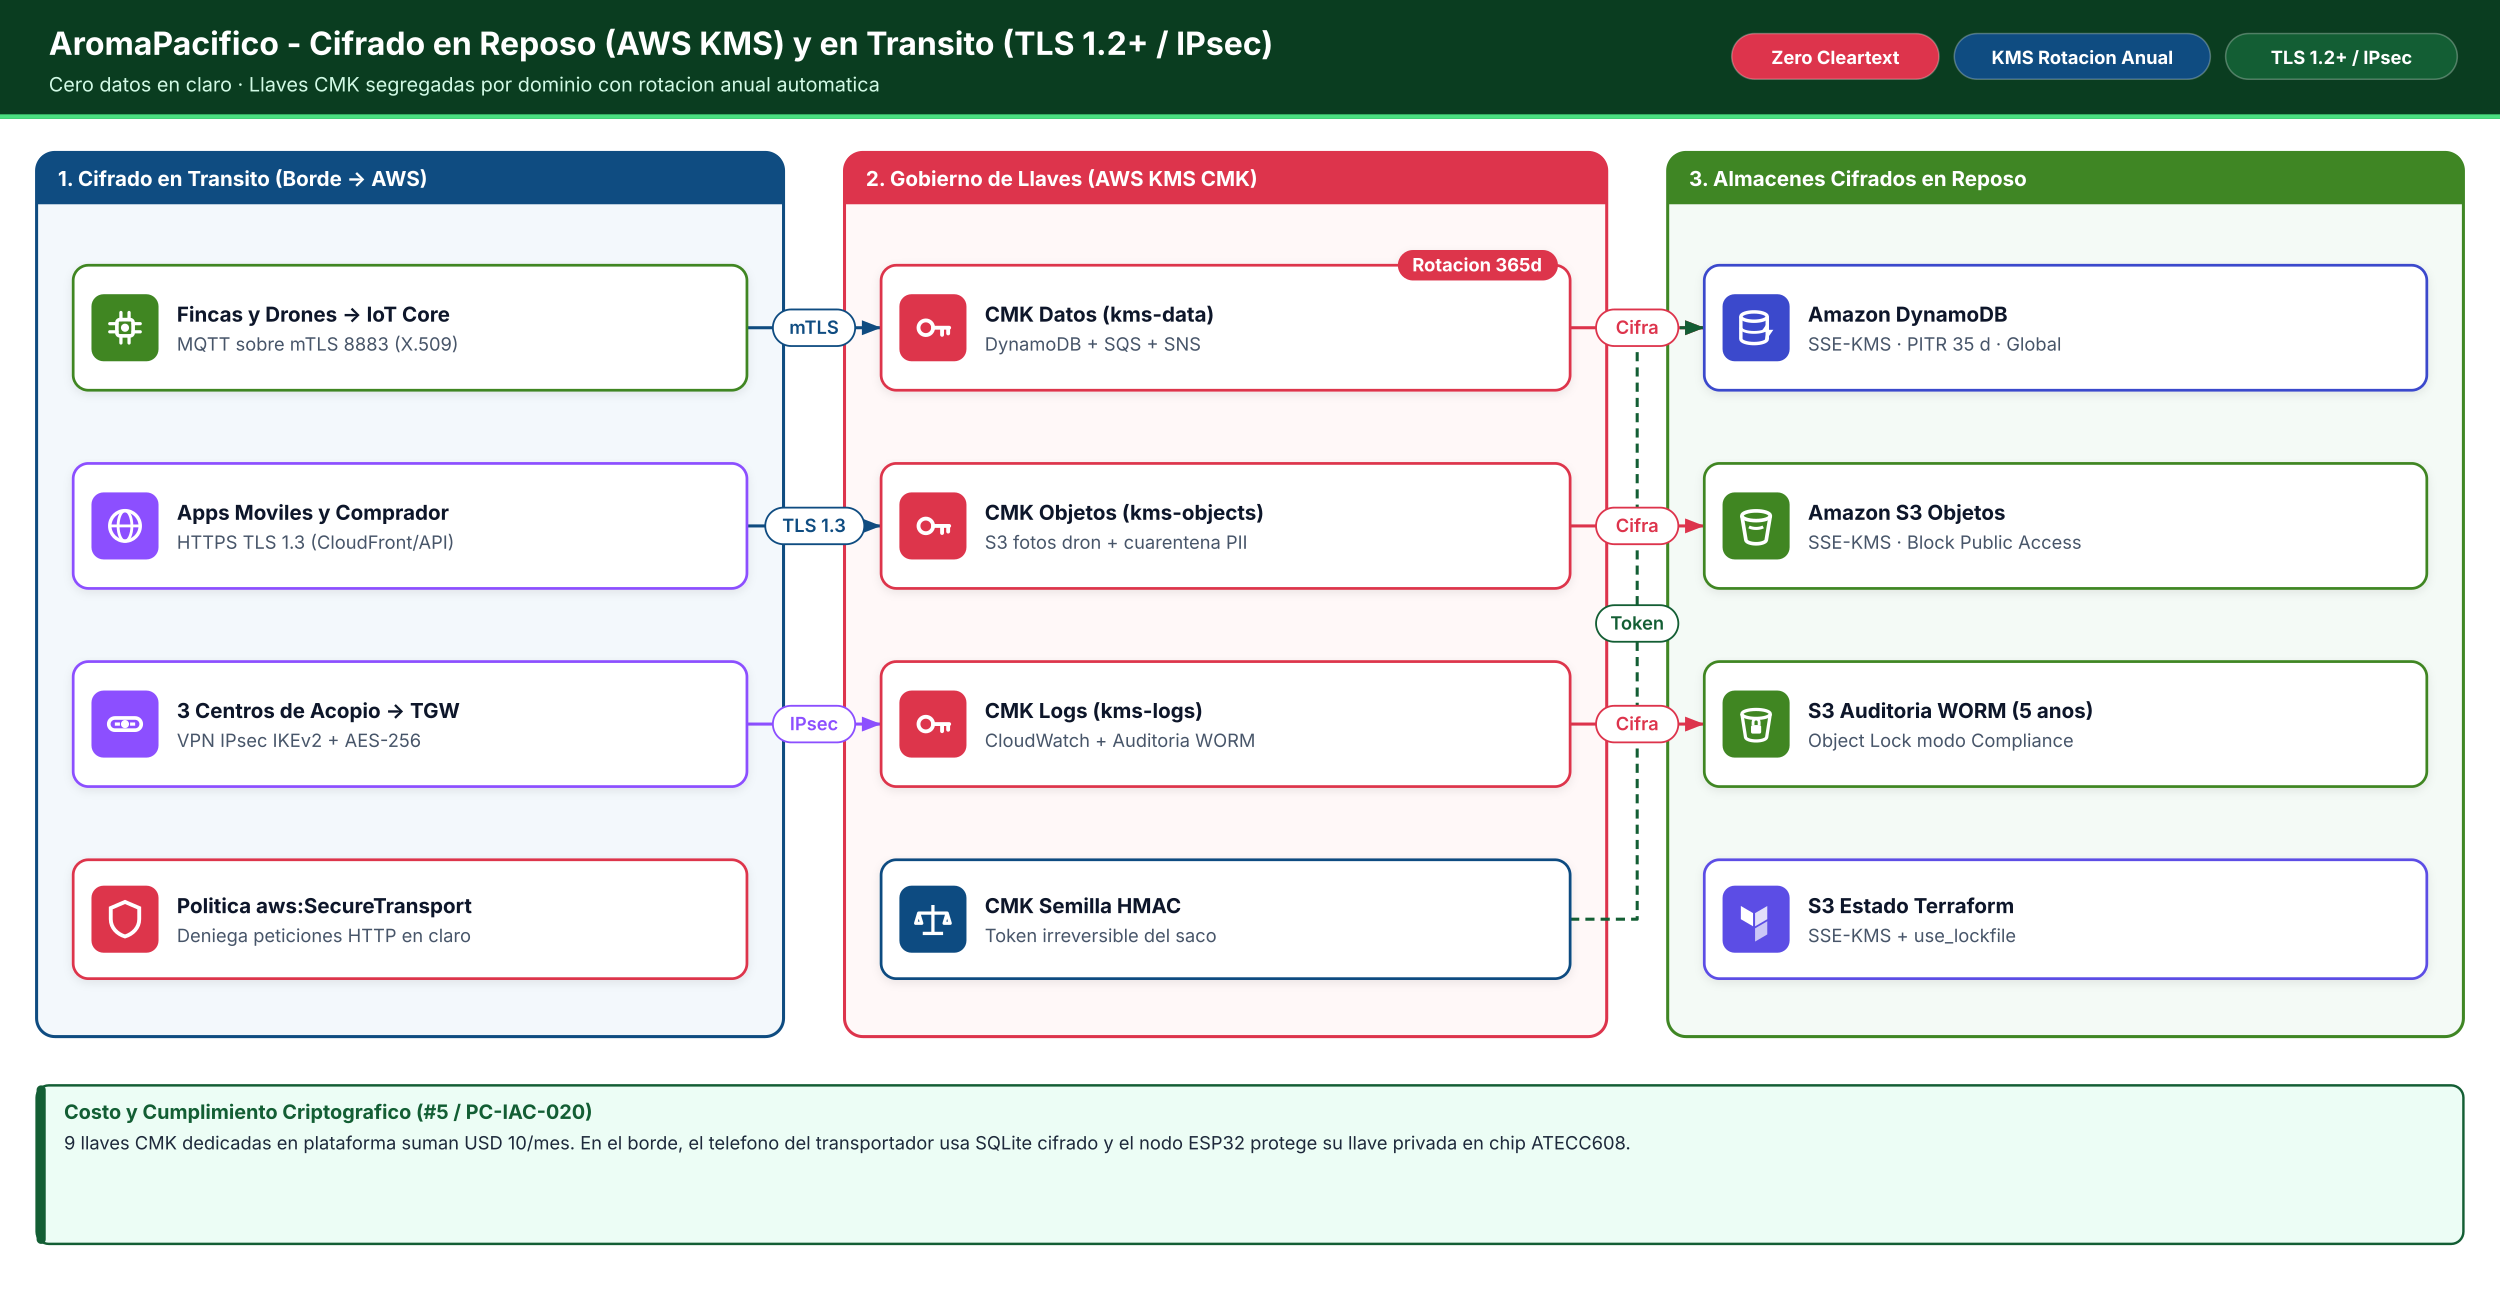
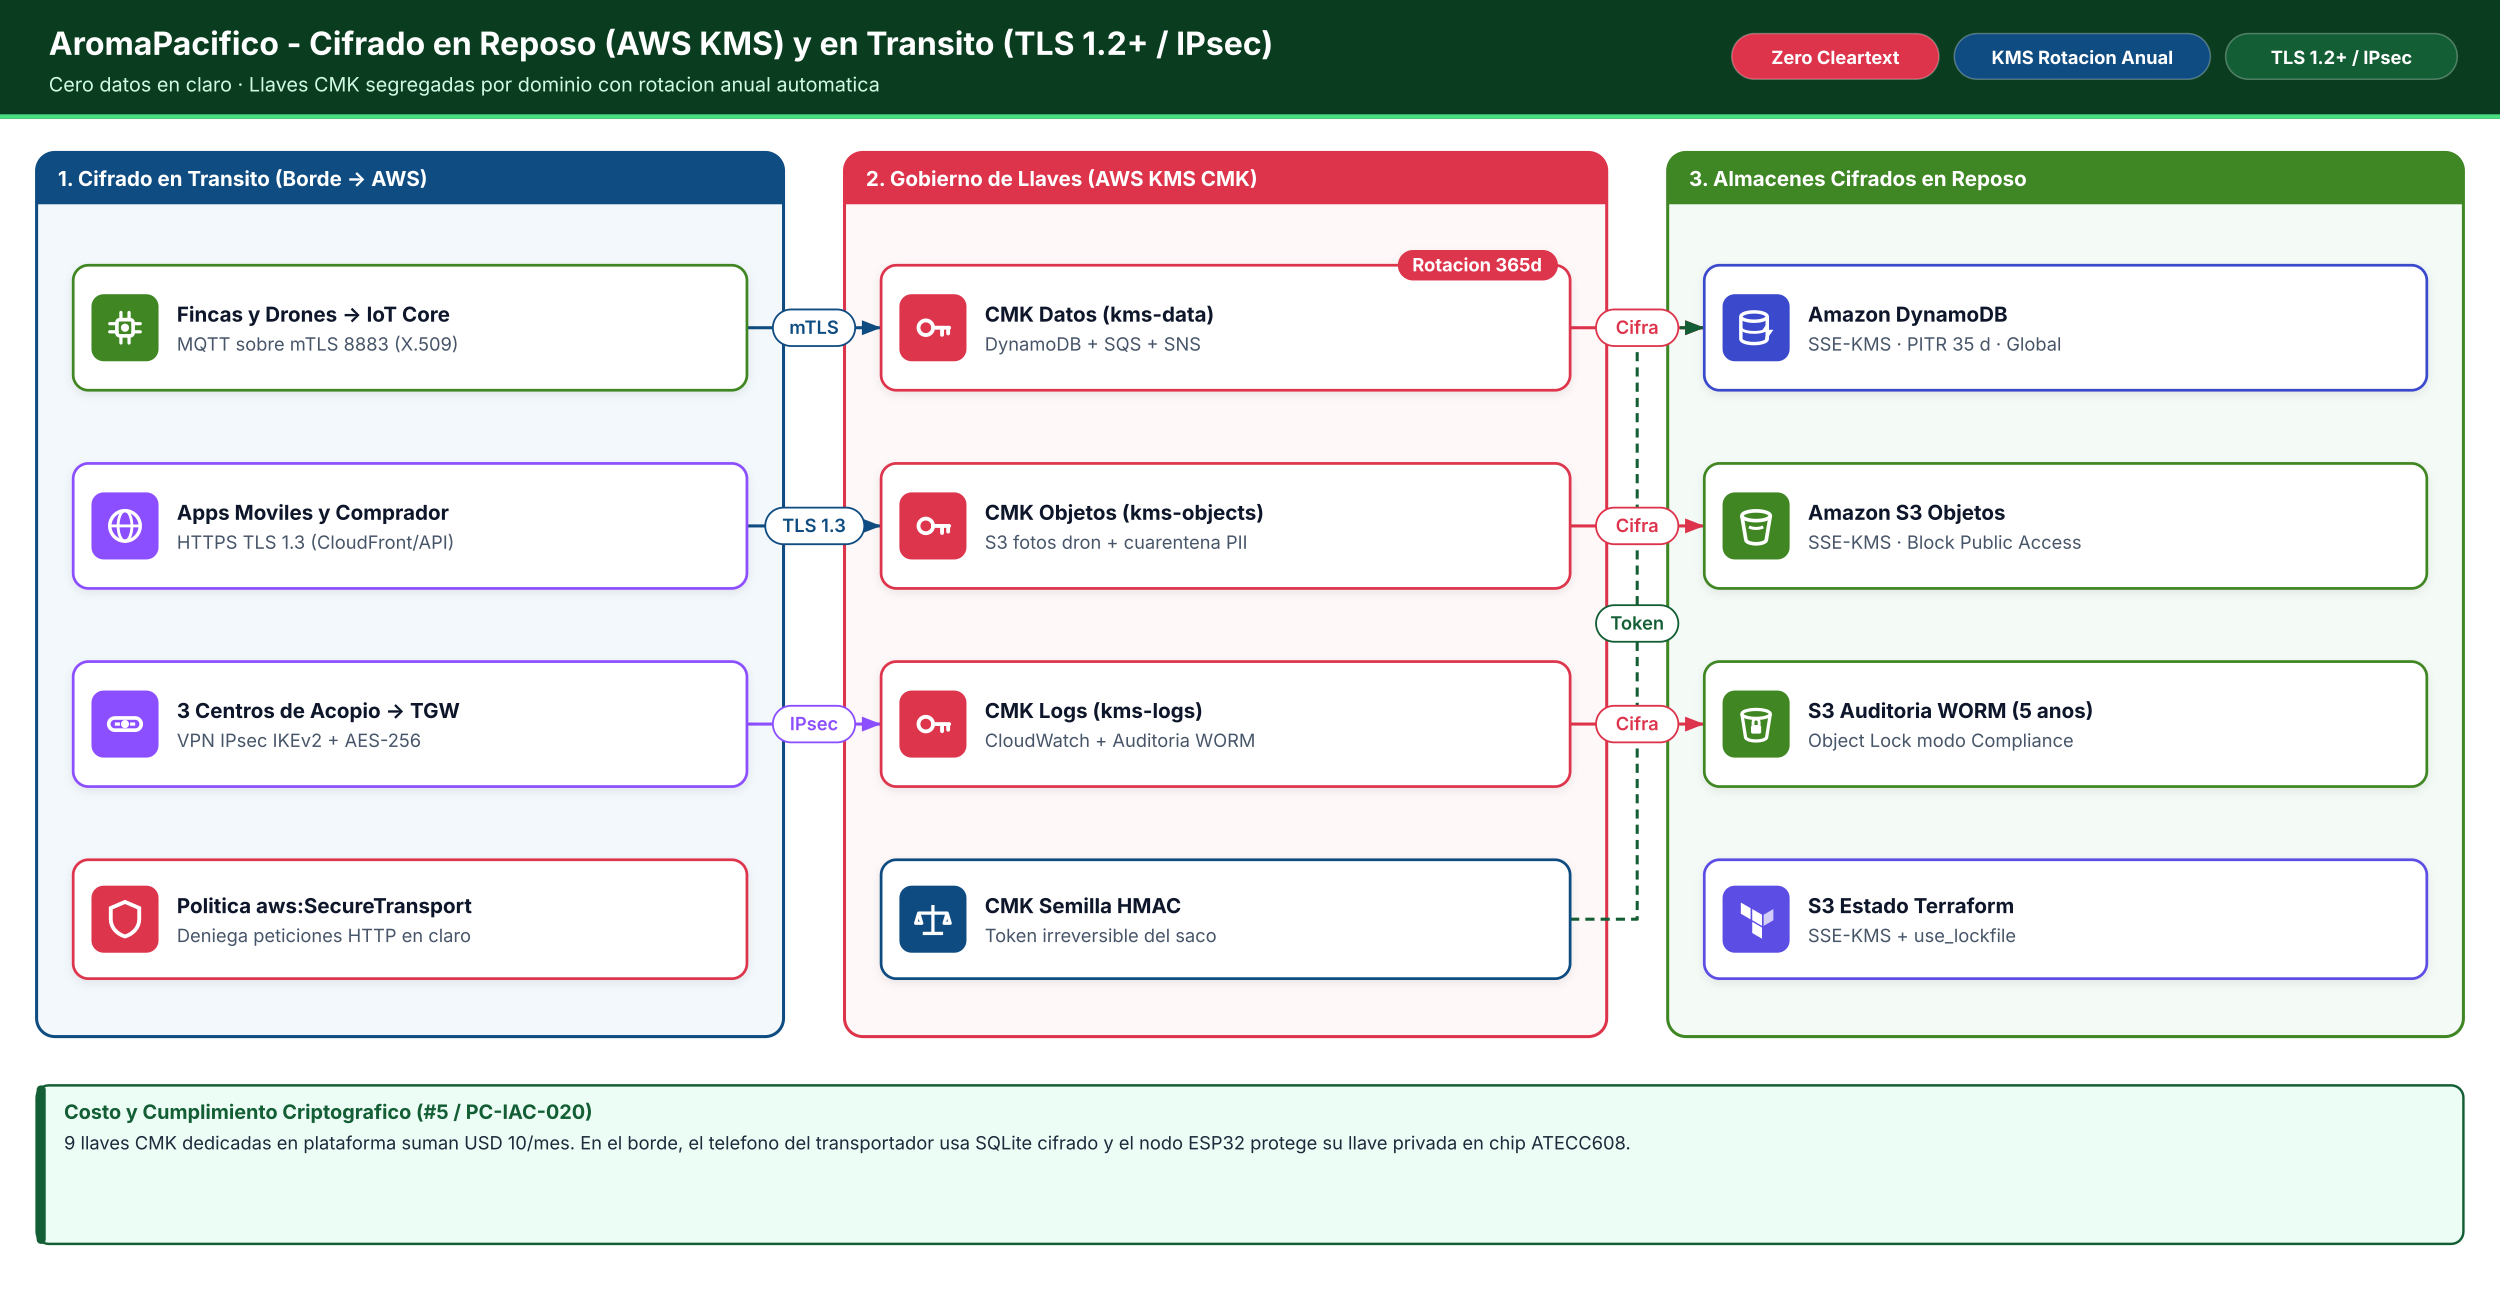
<svg xmlns="http://www.w3.org/2000/svg" width="1640" height="860" viewBox="0 0 1640 860">
  <defs>
    <filter id="shadow" x="-6%" y="-6%" width="112%" height="118%">
      <feDropShadow dx="0" dy="2" stdDeviation="3" flood-color="#0F172A" flood-opacity="0.08" />
    </filter>
    <marker id="arr-slate" viewBox="0 0 10 10" refX="9" refY="5" markerWidth="7" markerHeight="7" orient="auto-start-reverse">
      <path d="M0,1.5 L9,5 L0,8.5 z" fill="#334155" />
    </marker>
    <marker id="arr-green" viewBox="0 0 10 10" refX="9" refY="5" markerWidth="7" markerHeight="7" orient="auto-start-reverse">
      <path d="M0,1.5 L9,5 L0,8.5 z" fill="#135E34" />
    </marker>
    <marker id="arr-red" viewBox="0 0 10 10" refX="9" refY="5" markerWidth="7" markerHeight="7" orient="auto-start-reverse">
      <path d="M0,1.5 L9,5 L0,8.5 z" fill="#DD344C" />
    </marker>
    <marker id="arr-blue" viewBox="0 0 10 10" refX="9" refY="5" markerWidth="7" markerHeight="7" orient="auto-start-reverse">
      <path d="M0,1.5 L9,5 L0,8.5 z" fill="#0F4C81" />
    </marker>
    <marker id="arr-orange" viewBox="0 0 10 10" refX="9" refY="5" markerWidth="7" markerHeight="7" orient="auto-start-reverse">
      <path d="M0,1.5 L9,5 L0,8.5 z" fill="#ED7100" />
    </marker>
    <marker id="arr-purple" viewBox="0 0 10 10" refX="9" refY="5" markerWidth="7" markerHeight="7" orient="auto-start-reverse">
      <path d="M0,1.5 L9,5 L0,8.5 z" fill="#8C4FFF" />
    </marker>
    <style>text{font-family:'Segoe UI',Inter,Arial,sans-serif;}</style>
  </defs>
  <rect x="0" y="0" width="1640" height="860" fill="#FFFFFF" />
  <rect x="0" y="0" width="1640" height="78" fill="#0A3D20" />
  <rect x="0" y="75" width="1640" height="3" fill="#4ADE80" />
  <text x="32" y="36" font-size="21" font-weight="700" fill="#FFFFFF">AromaPacifico - Cifrado en Reposo (AWS KMS) y en Transito (TLS 1.2+ / IPsec)</text>
  <text x="32" y="60" font-size="13" font-weight="400" fill="#D1FAE5">Cero datos en claro · Llaves CMK segregadas por dominio con rotacion anual automatica</text>
  <rect x="1460" y="22" width="152" height="30" rx="15" fill="#135E34" stroke="#FFFFFF" stroke-opacity="0.28" />
  <text x="1536" y="42" text-anchor="middle" font-size="12" font-weight="700" fill="#FFFFFF">TLS 1.2+ / IPsec</text>
  <rect x="1282" y="22" width="168" height="30" rx="15" fill="#0F4C81" stroke="#FFFFFF" stroke-opacity="0.28" />
  <text x="1366" y="42" text-anchor="middle" font-size="12" font-weight="700" fill="#FFFFFF">KMS Rotacion Anual</text>
  <rect x="1136" y="22" width="136" height="30" rx="15" fill="#DD344C" stroke="#FFFFFF" stroke-opacity="0.28" />
  <text x="1204" y="42" text-anchor="middle" font-size="12" font-weight="700" fill="#FFFFFF">Zero Cleartext</text>
  <g id="z-tr">
    <rect x="24" y="100" width="490" height="580" rx="12" fill="#F3F8FC" stroke="#0F4C81" stroke-width="2" />
    <path d="M36,100 H502 Q514,100 514,112 V134 H24 V112 Q24,100 36,100 Z" fill="#0F4C81" />
    <text x="38" y="122" font-size="13.5" font-weight="700" fill="#FFFFFF">1. Cifrado en Transito (Borde -&gt; AWS)</text>
  </g>
  <g id="z-kms">
    <rect x="554" y="100" width="500" height="580" rx="12" fill="#FFF8F8" stroke="#DD344C" stroke-width="2" />
    <path d="M566,100 H1042 Q1054,100 1054,112 V134 H554 V112 Q554,100 566,100 Z" fill="#DD344C" />
    <text x="568" y="122" font-size="13.5" font-weight="700" fill="#FFFFFF">2. Gobierno de Llaves (AWS KMS CMK)</text>
  </g>
  <g id="z-st">
    <rect x="1094" y="100" width="522" height="580" rx="12" fill="#F4FAF6" stroke="#3F8624" stroke-width="2" />
    <path d="M1106,100 H1604 Q1616,100 1616,112 V134 H1094 V112 Q1094,100 1106,100 Z" fill="#3F8624" />
    <text x="1108" y="122" font-size="13.5" font-weight="700" fill="#FFFFFF">3. Almacenes Cifrados en Reposo</text>
  </g>
  <path id="edge-0" d="M490,215 L578,215" fill="none" stroke="#0F4C81" stroke-width="2" stroke-linejoin="round" marker-end="url(#arr-blue)" />
  <path id="edge-1" d="M490,345 L578,345" fill="none" stroke="#0F4C81" stroke-width="2" stroke-linejoin="round" marker-end="url(#arr-blue)" />
  <path id="edge-2" d="M490,475 L578,475" fill="none" stroke="#8C4FFF" stroke-width="2" stroke-linejoin="round" marker-end="url(#arr-purple)" />
  <path id="edge-3" d="M1030,215 L1118,215" fill="none" stroke="#DD344C" stroke-width="2" stroke-linejoin="round" marker-end="url(#arr-red)" />
  <path id="edge-4" d="M1030,345 L1118,345" fill="none" stroke="#DD344C" stroke-width="2" stroke-linejoin="round" marker-end="url(#arr-red)" />
  <path id="edge-5" d="M1030,475 L1118,475" fill="none" stroke="#DD344C" stroke-width="2" stroke-linejoin="round" marker-end="url(#arr-red)" />
  <path id="edge-6" d="M1030,603 L1074,603 L1074,215 L1118,215" fill="none" stroke="#135E34" stroke-width="2" stroke-dasharray="6,4" stroke-linejoin="round" marker-end="url(#arr-green)" />
  <g id="tr-iot" filter="url(#shadow)">
    <rect x="48" y="174" width="442" height="82" rx="10" fill="#FFFFFF" stroke="#3F8624" stroke-width="1.8" />
    <rect x="60" y="193" width="44" height="44" rx="8" fill="#3F8624" />
    <g transform="translate(66,199) scale(1.333)">
      <rect x="8" y="8" width="8" height="8" rx="1.5" fill="none" stroke="#FFF" stroke-width="1.8" />
      <circle cx="12" cy="12" r="2" fill="#FFF" />
      <path d="M10 4.5V8M14 4.5V8M10 16V19.5M14 16V19.5M4.5 10H8M4.5 14H8M16 10H19.5M16 14H19.5" stroke="#FFF" stroke-width="1.6" stroke-linecap="round" />
    </g>
    <text x="116" y="211" font-size="13.5" font-weight="700" fill="#0F172A">Fincas y Drones -&gt; IoT Core</text>
    <text x="116" y="230" font-size="12" font-weight="400" fill="#475569">MQTT sobre mTLS 8883 (X.509)</text>
  </g>
  <g id="tr-app" filter="url(#shadow)">
    <rect x="48" y="304" width="442" height="82" rx="10" fill="#FFFFFF" stroke="#8C4FFF" stroke-width="1.8" />
    <rect x="60" y="323" width="44" height="44" rx="8" fill="#8C4FFF" />
    <g transform="translate(66,329) scale(1.333)">
      <circle cx="12" cy="12" r="7.5" fill="none" stroke="#FFF" stroke-width="1.7" />
      <ellipse cx="12" cy="12" rx="3.4" ry="7.5" fill="none" stroke="#FFF" stroke-width="1.4" />
      <line x1="4.5" y1="12" x2="19.5" y2="12" stroke="#FFF" stroke-width="1.4" />
    </g>
    <text x="116" y="341" font-size="13.5" font-weight="700" fill="#0F172A">Apps Moviles y Comprador</text>
    <text x="116" y="360" font-size="12" font-weight="400" fill="#475569">HTTPS TLS 1.3 (CloudFront/API)</text>
  </g>
  <g id="tr-vpn" filter="url(#shadow)">
    <rect x="48" y="434" width="442" height="82" rx="10" fill="#FFFFFF" stroke="#8C4FFF" stroke-width="1.8" />
    <rect x="60" y="453" width="44" height="44" rx="8" fill="#8C4FFF" />
    <g transform="translate(66,459) scale(1.333)">
      <rect x="4" y="9" width="16" height="6" rx="3" fill="none" stroke="#FFF" stroke-width="1.8" />
      <circle cx="12" cy="12" r="2" fill="#FFF" />
      <path d="M7 12H9.5M14.5 12H17" stroke="#FFF" stroke-width="1.6" />
    </g>
    <text x="116" y="471" font-size="13.5" font-weight="700" fill="#0F172A">3 Centros de Acopio -&gt; TGW</text>
    <text x="116" y="490" font-size="12" font-weight="400" fill="#475569">VPN IPsec IKEv2 + AES-256</text>
  </g>
  <g id="tr-pol" filter="url(#shadow)">
    <rect x="48" y="564" width="442" height="78" rx="10" fill="#FFFFFF" stroke="#DD344C" stroke-width="1.8" />
    <rect x="60" y="581" width="44" height="44" rx="8" fill="#DD344C" />
    <g transform="translate(66,587) scale(1.333)">
      <path d="M12 3.5L19 6.5V12C19 16.2 15.9 19.3 12 20.5C8.1 19.3 5 16.2 5 12V6.5L12 3.5Z" fill="none" stroke="#FFF" stroke-width="1.9" />
    </g>
    <text x="116" y="599" font-size="13.5" font-weight="700" fill="#0F172A">Politica aws:SecureTransport</text>
    <text x="116" y="618" font-size="12" font-weight="400" fill="#475569">Deniega peticiones HTTP en claro</text>
  </g>
  <g id="k-dat" filter="url(#shadow)">
    <rect x="578" y="174" width="452" height="82" rx="10" fill="#FFFFFF" stroke="#DD344C" stroke-width="1.8" />
    <rect x="590" y="193" width="44" height="44" rx="8" fill="#DD344C" />
    <g transform="translate(596,199) scale(1.333)">
      <circle cx="8.5" cy="12" r="3.6" fill="none" stroke="#FFF" stroke-width="1.9" />
      <path d="M12.1 12H20M16.5 12V15.5M19.5 12V14.8" stroke="#FFF" stroke-width="1.9" stroke-linecap="round" />
    </g>
    <text x="646" y="211" font-size="13.5" font-weight="700" fill="#0F172A">CMK Datos (kms-data)</text>
    <text x="646" y="230" font-size="12" font-weight="400" fill="#475569">DynamoDB + SQS + SNS</text>
    <rect x="917" y="164" width="105" height="20" rx="10" fill="#DD344C" />
    <text x="969" y="178" text-anchor="middle" font-size="12" font-weight="700" fill="#FFFFFF">Rotacion 365d</text>
  </g>
  <g id="k-obj" filter="url(#shadow)">
    <rect x="578" y="304" width="452" height="82" rx="10" fill="#FFFFFF" stroke="#DD344C" stroke-width="1.8" />
    <rect x="590" y="323" width="44" height="44" rx="8" fill="#DD344C" />
    <g transform="translate(596,329) scale(1.333)">
      <circle cx="8.5" cy="12" r="3.6" fill="none" stroke="#FFF" stroke-width="1.9" />
      <path d="M12.1 12H20M16.5 12V15.5M19.5 12V14.8" stroke="#FFF" stroke-width="1.9" stroke-linecap="round" />
    </g>
    <text x="646" y="341" font-size="13.5" font-weight="700" fill="#0F172A">CMK Objetos (kms-objects)</text>
    <text x="646" y="360" font-size="12" font-weight="400" fill="#475569">S3 fotos dron + cuarentena PII</text>
  </g>
  <g id="k-log" filter="url(#shadow)">
    <rect x="578" y="434" width="452" height="82" rx="10" fill="#FFFFFF" stroke="#DD344C" stroke-width="1.8" />
    <rect x="590" y="453" width="44" height="44" rx="8" fill="#DD344C" />
    <g transform="translate(596,459) scale(1.333)">
      <circle cx="8.5" cy="12" r="3.6" fill="none" stroke="#FFF" stroke-width="1.9" />
      <path d="M12.1 12H20M16.5 12V15.5M19.5 12V14.8" stroke="#FFF" stroke-width="1.9" stroke-linecap="round" />
    </g>
    <text x="646" y="471" font-size="13.5" font-weight="700" fill="#0F172A">CMK Logs (kms-logs)</text>
    <text x="646" y="490" font-size="12" font-weight="400" fill="#475569">CloudWatch + Auditoria WORM</text>
  </g>
  <g id="k-hm" filter="url(#shadow)">
    <rect x="578" y="564" width="452" height="78" rx="10" fill="#FFFFFF" stroke="#0F4C81" stroke-width="1.8" />
    <rect x="590" y="581" width="44" height="44" rx="8" fill="#0F4C81" />
    <g transform="translate(596,587) scale(1.333)">
      <path d="M12 5V19M7 19H17M5 9H19M5 9L3.5 14H6.5L5 9ZM19 9L17.5 14H20.5L19 9Z" fill="none" stroke="#FFF" stroke-width="1.6" stroke-linejoin="round" />
    </g>
    <text x="646" y="599" font-size="13.5" font-weight="700" fill="#0F172A">CMK Semilla HMAC</text>
    <text x="646" y="618" font-size="12" font-weight="400" fill="#475569">Token irreversible del saco</text>
  </g>
  <g id="s-ddb" filter="url(#shadow)">
    <rect x="1118" y="174" width="474" height="82" rx="10" fill="#FFFFFF" stroke="#3B48CC" stroke-width="1.8" />
    <rect x="1130" y="193" width="44" height="44" rx="8" fill="#3B48CC" />
    <g transform="translate(1136,199) scale(1.333)">
      <ellipse cx="11" cy="6.5" rx="6.5" ry="2.3" fill="none" stroke="#FFF" stroke-width="1.7" />
      <path d="M4.5 6.5V17.5C4.5 18.8 7.4 19.8 11 19.8C14.6 19.8 17.5 18.8 17.5 17.5V6.5" fill="none" stroke="#FFF" stroke-width="1.7" />
      <path d="M4.5 12C4.5 13.3 7.4 14.3 11 14.3C14.6 14.3 17.5 13.3 17.5 12" fill="none" stroke="#FFF" stroke-width="1.4" />
      <polygon points="18,9 14.5,14 17.2,14 16,19.5 20.5,13 17.7,13" fill="#FFF" />
    </g>
    <text x="1186" y="211" font-size="13.5" font-weight="700" fill="#0F172A">Amazon DynamoDB</text>
    <text x="1186" y="230" font-size="12" font-weight="400" fill="#475569">SSE-KMS · PITR 35 d · Global</text>
  </g>
  <g id="s-s3" filter="url(#shadow)">
    <rect x="1118" y="304" width="474" height="82" rx="10" fill="#FFFFFF" stroke="#3F8624" stroke-width="1.8" />
    <rect x="1130" y="323" width="44" height="44" rx="8" fill="#3F8624" />
    <g transform="translate(1136,329) scale(1.333)">
      <path d="M5 7L7 19C7.2 20 9.4 20.8 12 20.8C14.6 20.8 16.8 20 17 19L19 7" fill="none" stroke="#FFF" stroke-width="1.8" />
      <ellipse cx="12" cy="7" rx="7" ry="2.4" fill="none" stroke="#FFF" stroke-width="1.8" />
      <path d="M8.5 12.5C10.5 13.5 13.5 13.5 15.5 12.5" fill="none" stroke="#FFF" stroke-width="1.5" />
    </g>
    <text x="1186" y="341" font-size="13.5" font-weight="700" fill="#0F172A">Amazon S3 Objetos</text>
    <text x="1186" y="360" font-size="12" font-weight="400" fill="#475569">SSE-KMS · Block Public Access</text>
  </g>
  <g id="s-aud" filter="url(#shadow)">
    <rect x="1118" y="434" width="474" height="82" rx="10" fill="#FFFFFF" stroke="#3F8624" stroke-width="1.8" />
    <rect x="1130" y="453" width="44" height="44" rx="8" fill="#3F8624" />
    <g transform="translate(1136,459) scale(1.333)">
      <path d="M5 7L6.8 18.5C7 19.5 9.2 20.3 12 20.3C14.8 20.3 17 19.5 17.2 18.5L19 7" fill="none" stroke="#FFF" stroke-width="1.6" />
      <ellipse cx="12" cy="7" rx="7" ry="2.2" fill="none" stroke="#FFF" stroke-width="1.6" />
      <rect x="9.5" y="12.5" width="5" height="4.2" rx="0.8" fill="#FFF" />
      <path d="M10.5 12.5V11C10.5 10.1 11.2 9.5 12 9.5C12.8 9.5 13.5 10.1 13.5 11V12.5" fill="none" stroke="#FFF" stroke-width="1.4" />
    </g>
    <text x="1186" y="471" font-size="13.5" font-weight="700" fill="#0F172A">S3 Auditoria WORM (5 anos)</text>
    <text x="1186" y="490" font-size="12" font-weight="400" fill="#475569">Object Lock modo Compliance</text>
  </g>
  <g id="s-tf" filter="url(#shadow)">
    <rect x="1118" y="564" width="474" height="78" rx="10" fill="#FFFFFF" stroke="#5C4EE5" stroke-width="1.8" />
    <rect x="1130" y="581" width="44" height="44" rx="8" fill="#5C4EE5" />
    <g transform="translate(1136,587) scale(1.333)">
-       <polygon points="4.5,5.5 10.5,9 10.5,15.5 4.5,12" fill="#FFF" />
-       <polygon points="11.5,9 17.5,5.5 17.5,12 11.5,15.5" fill="#FFF" opacity="0.82" />
-       <polygon points="11.5,16.5 17.5,13 17.5,19.5 11.5,23" fill="#FFF" opacity="0.68" />
+       <polygon points="4.5,3.8 9.3,6.6 9.3,12.1 4.5,9.3" fill="#FFF" />
+       <polygon points="10.1,7.0 14.9,9.8 14.9,15.3 10.1,12.5" fill="#FFF" />
+       <polygon points="10.1,13.3 14.9,16.1 14.9,21.6 10.1,18.8" fill="#FFF" />
+       <polygon points="15.7,9.8 20.5,7.0 20.5,12.5 15.7,15.3" fill="#FFF" opacity="0.72" />
    </g>
    <text x="1186" y="599" font-size="13.5" font-weight="700" fill="#0F172A">S3 Estado Terraform</text>
    <text x="1186" y="618" font-size="12" font-weight="400" fill="#475569">SSE-KMS + use_lockfile</text>
  </g>
  <rect x="507" y="203" width="54" height="24" rx="12" fill="#FFFFFF" stroke="#0F4C81" stroke-width="1.2" />
  <text x="534" y="219" text-anchor="middle" font-size="12" font-weight="600" fill="#0F4C81">mTLS</text>
  <rect x="502" y="333" width="65" height="24" rx="12" fill="#FFFFFF" stroke="#0F4C81" stroke-width="1.2" />
  <text x="534" y="349" text-anchor="middle" font-size="12" font-weight="600" fill="#0F4C81">TLS 1.3</text>
  <rect x="507" y="463" width="54" height="24" rx="12" fill="#FFFFFF" stroke="#8C4FFF" stroke-width="1.2" />
  <text x="534" y="479" text-anchor="middle" font-size="12" font-weight="600" fill="#8C4FFF">IPsec</text>
  <rect x="1047" y="203" width="54" height="24" rx="12" fill="#FFFFFF" stroke="#DD344C" stroke-width="1.2" />
  <text x="1074" y="219" text-anchor="middle" font-size="12" font-weight="600" fill="#DD344C">Cifra</text>
  <rect x="1047" y="333" width="54" height="24" rx="12" fill="#FFFFFF" stroke="#DD344C" stroke-width="1.2" />
  <text x="1074" y="349" text-anchor="middle" font-size="12" font-weight="600" fill="#DD344C">Cifra</text>
  <rect x="1047" y="463" width="54" height="24" rx="12" fill="#FFFFFF" stroke="#DD344C" stroke-width="1.2" />
  <text x="1074" y="479" text-anchor="middle" font-size="12" font-weight="600" fill="#DD344C">Cifra</text>
  <rect x="1047" y="397" width="54" height="24" rx="12" fill="#FFFFFF" stroke="#135E34" stroke-width="1.2" />
  <text x="1074" y="413" text-anchor="middle" font-size="12" font-weight="600" fill="#135E34">Token</text>
  <g>
    <rect x="24" y="712" width="1592" height="104" rx="8" fill="#ECFDF5" stroke="#135E34" stroke-width="1.6" />
    <rect x="24" y="712" width="6" height="104" rx="3" fill="#135E34" />
    <text x="42" y="734" font-size="13" font-weight="700" fill="#135E34">Costo y Cumplimiento Criptografico (#5 / PC-IAC-020)</text>
    <text x="42" y="754" font-size="12" font-weight="400" fill="#1E293B">9 llaves CMK dedicadas en plataforma suman USD 10/mes. En el borde, el telefono del transportador usa SQLite cifrado y el nodo ESP32 protege su llave privada en chip ATECC608.</text>
  </g>
</svg>
